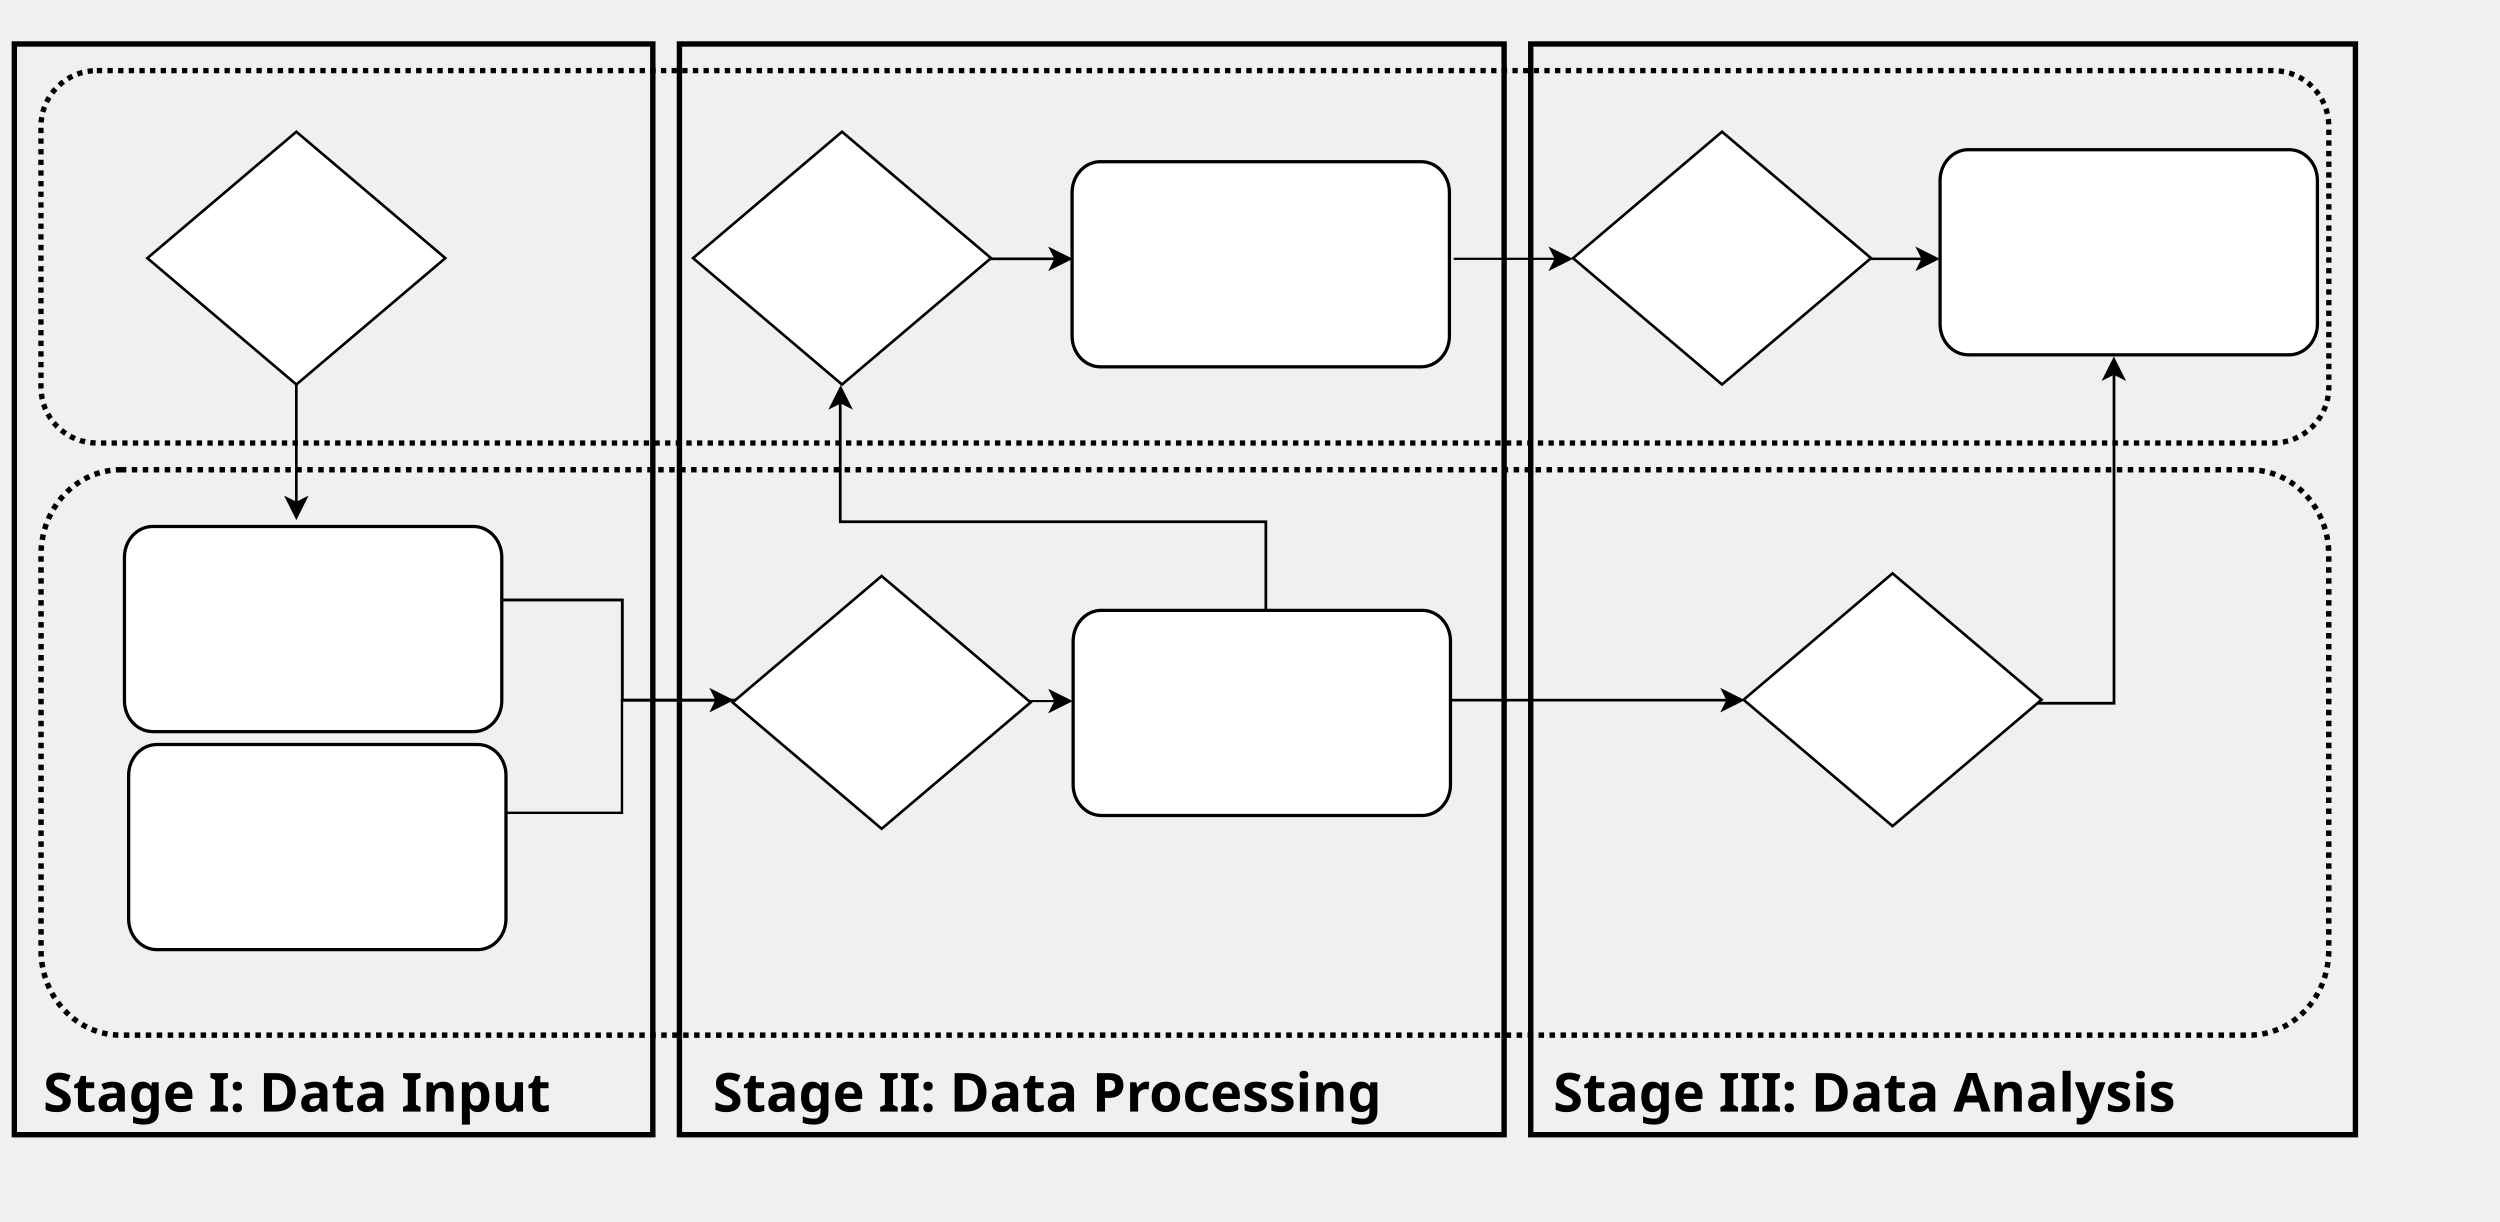
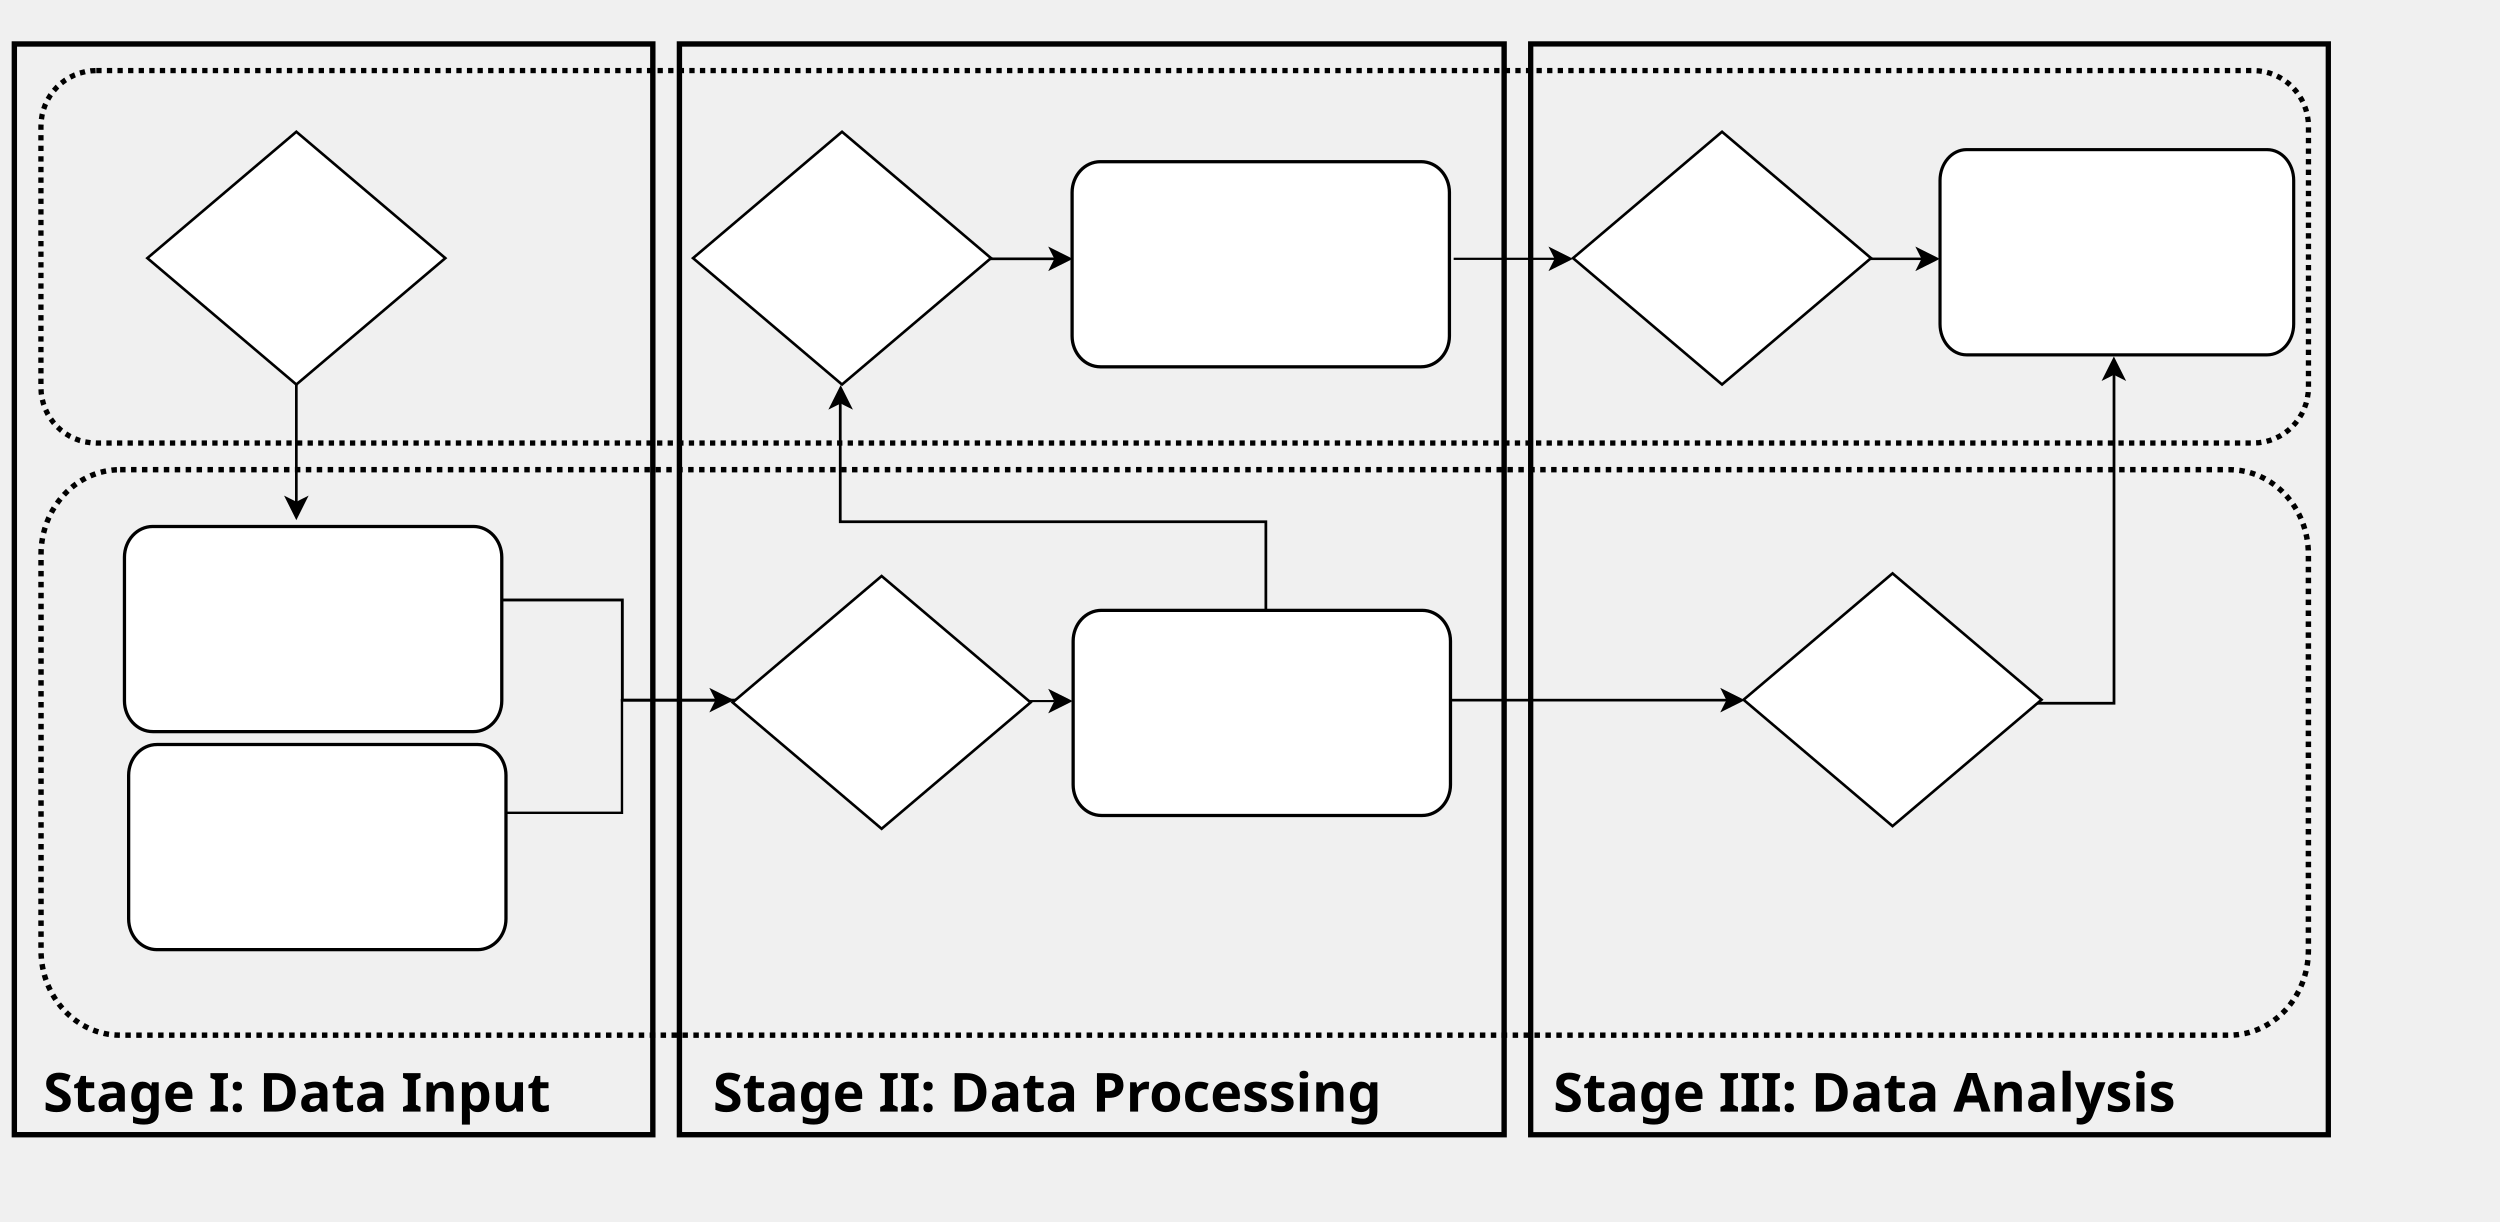
<svg xmlns="http://www.w3.org/2000/svg" width="12.28cm" height="6cm" version="1.1" content="%3CmxGraphModel%20dx%3D%221136%22%20dy%3D%22921%22%20grid%3D%221%22%20gridSize%3D%2210%22%20guides%3D%221%22%20tooltips%3D%221%22%20connect%3D%221%22%20arrows%3D%221%22%20fold%3D%221%22%20page%3D%221%22%20pageScale%3D%221%22%20pageWidth%3D%22900%22%20pageHeight%3D%22431%22%20background%3D%22%23ffffff%22%20math%3D%220%22%20shadow%3D%220%22%3E%3Croot%3E%3CmxCell%20id%3D%220%22%2F%3E%3CmxCell%20id%3D%221%22%20parent%3D%220%22%2F%3E%3CmxCell%20id%3D%2247%22%20value%3D%22%26lt%3Bfont%20style%3D%26quot%3Bfont-size%3A%2022px%26quot%3B%26gt%3B%26lt%3Bb%26gt%3BStage%20III%3A%20Data%20Analysis%26lt%3B%2Fb%26gt%3B%26lt%3B%2Ffont%26gt%3B%22%20style%3D%22whiteSpace%3Dwrap%3Bhtml%3D1%3Brounded%3D0%3Bglass%3D0%3BstrokeColor%3D%23000000%3BstrokeWidth%3D1%3BfillColor%3Dnone%3BfontSize%3D13%3BverticalAlign%3Dbottom%3B%22%20vertex%3D%221%22%20parent%3D%221%22%3E%3CmxGeometry%20x%3D%22580%22%20y%3D%2210%22%20width%3D%22310%22%20height%3D%22410%22%20as%3D%22geometry%22%2F%3E%3C%2FmxCell%3E%3CmxCell%20id%3D%2246%22%20value%3D%22%26lt%3Bfont%20style%3D%26quot%3Bfont-size%3A%2022px%26quot%3B%26gt%3B%26lt%3Bb%26gt%3BStage%20II%3A%20Data%20Processing%26lt%3B%2Fb%26gt%3B%26lt%3B%2Ffont%26gt%3B%22%20style%3D%22whiteSpace%3Dwrap%3Bhtml%3D1%3Brounded%3D0%3Bglass%3D0%3BstrokeColor%3D%23000000%3BstrokeWidth%3D1%3BfillColor%3Dnone%3BfontSize%3D13%3BverticalAlign%3Dbottom%3B%22%20vertex%3D%221%22%20parent%3D%221%22%3E%3CmxGeometry%20x%3D%22260%22%20y%3D%2210%22%20width%3D%22310%22%20height%3D%22410%22%20as%3D%22geometry%22%2F%3E%3C%2FmxCell%3E%3CmxCell%20id%3D%228%22%20value%3D%22%26lt%3Bfont%20style%3D%26quot%3Bfont-size%3A%2022px%26quot%3B%26gt%3B%26lt%3Bb%26gt%3BStage%20I%3A%20Data%20Input%26lt%3B%2Fb%26gt%3B%26lt%3B%2Ffont%26gt%3B%22%20style%3D%22whiteSpace%3Dwrap%3Bhtml%3D1%3Brounded%3D0%3Bglass%3D0%3BstrokeColor%3D%23000000%3BstrokeWidth%3D1%3BfillColor%3Dnone%3BfontSize%3D13%3BverticalAlign%3Dbottom%3B%22%20vertex%3D%221%22%20parent%3D%221%22%3E%3CmxGeometry%20x%3D%2210%22%20y%3D%2210%22%20width%3D%22240%22%20height%3D%22410%22%20as%3D%22geometry%22%2F%3E%3C%2FmxCell%3E%3CmxCell%20id%3D%2256%22%20value%3D%22%26lt%3Bfont%20style%3D%26quot%3Bfont-size%3A%2018px%26quot%3B%26gt%3BPrivate%26lt%3B%2Ffont%26gt%3B%22%20style%3D%22rounded%3D1%3BwhiteSpace%3Dwrap%3Bhtml%3D1%3Bglass%3D0%3BstrokeColor%3D%23000000%3BstrokeWidth%3D2%3BfillColor%3Dnone%3BfontSize%3D15%3BverticalAlign%3Dbottom%3Balign%3Dleft%3BspacingLeft%3D10%3Bdashed%3D1%3BdashPattern%3D1%201%3BspacingBottom%3D3%3B%22%20vertex%3D%221%22%20parent%3D%221%22%3E%3CmxGeometry%20x%3D%2220%22%20y%3D%22170%22%20width%3D%22860%22%20height%3D%22200%22%20as%3D%22geometry%22%2F%3E%3C%2FmxCell%3E%3CmxCell%20id%3D%2255%22%20value%3D%22%26lt%3Bfont%20style%3D%26quot%3Bfont-size%3A%2018px%26quot%3B%26gt%3BPublic%26lt%3B%2Ffont%26gt%3B%22%20style%3D%22rounded%3D1%3BwhiteSpace%3Dwrap%3Bhtml%3D1%3Bglass%3D0%3BstrokeColor%3D%23000000%3BstrokeWidth%3D2%3BfillColor%3Dnone%3BfontSize%3D15%3BverticalAlign%3Dtop%3Balign%3Dleft%3BspacingLeft%3D10%3Bdashed%3D1%3BdashPattern%3D1%201%3B%22%20vertex%3D%221%22%20parent%3D%221%22%3E%3CmxGeometry%20x%3D%2220%22%20y%3D%2220%22%20width%3D%22860%22%20height%3D%22140%22%20as%3D%22geometry%22%2F%3E%3C%2FmxCell%3E%3CmxCell%20id%3D%2217%22%20value%3D%22%22%20style%3D%22edgeStyle%3DorthogonalEdgeStyle%3Brounded%3D0%3Bhtml%3D1%3BendArrow%3Dclassic%3BendFill%3D1%3BjettySize%3Dauto%3BorthogonalLoop%3D1%3BfontSize%3D15%3BstrokeWidth%3D1%3BfillColor%3D%23ffffff%3BstrokeColor%3D%23000000%3Bspacing%3D2%3BspacingTop%3D-1%3B%22%20edge%3D%221%22%20parent%3D%221%22%20source%3D%223%22%20target%3D%225%22%3E%3CmxGeometry%20relative%3D%221%22%20as%3D%22geometry%22%2F%3E%3C%2FmxCell%3E%3CmxCell%20id%3D%223%22%20value%3D%22%26lt%3Bfont%20style%3D%26quot%3Bfont-size%3A%2015px%26quot%3B%26gt%3BData%26amp%3Bnbsp%3B%26lt%3B%2Ffont%26gt%3B%26lt%3Bdiv%26gt%3B%26lt%3Bfont%20style%3D%26quot%3Bfont-size%3A%2015px%26quot%3B%26gt%3Bcollection%26lt%3B%2Ffont%26gt%3B%26lt%3B%2Fdiv%26gt%3B%22%20style%3D%22rhombus%3BwhiteSpace%3Dwrap%3Bhtml%3D1%3Brounded%3D0%3Bglass%3D0%3BstrokeWidth%3D1%3BfontSize%3D15%3BfillColor%3D%23ffffff%3BstrokeColor%3D%23000000%3Bspacing%3D2%3B%22%20vertex%3D%221%22%20parent%3D%221%22%3E%3CmxGeometry%20x%3D%2260%22%20y%3D%2243%22%20width%3D%22112%22%20height%3D%2295%22%20as%3D%22geometry%22%2F%3E%3C%2FmxCell%3E%3CmxCell%20id%3D%2225%22%20value%3D%22%22%20style%3D%22edgeStyle%3DorthogonalEdgeStyle%3Brounded%3D0%3Bhtml%3D1%3BstartArrow%3Dnone%3BstartFill%3D0%3BendArrow%3Dclassic%3BendFill%3D1%3BjettySize%3Dauto%3BorthogonalLoop%3D1%3BstrokeWidth%3D1%3BfontSize%3D15%3BentryX%3D0%3BentryY%3D0.5%3BfillColor%3D%23ffffff%3BstrokeColor%3D%23000000%3Bspacing%3D2%3BspacingTop%3D-1%3B%22%20edge%3D%221%22%20parent%3D%221%22%20source%3D%225%22%3E%3CmxGeometry%20relative%3D%221%22%20as%3D%22geometry%22%3E%3CmxPoint%20x%3D%22280%22%20y%3D%22257%22%20as%3D%22targetPoint%22%2F%3E%3CArray%20as%3D%22points%22%3E%3CmxPoint%20x%3D%22230%22%20y%3D%22219%22%2F%3E%3CmxPoint%20x%3D%22230%22%20y%3D%22257%22%2F%3E%3C%2FArray%3E%3C%2FmxGeometry%3E%3C%2FmxCell%3E%3CmxCell%20id%3D%225%22%20value%3D%22Twitter%20dataset%22%20style%3D%22rounded%3D1%3BwhiteSpace%3Dwrap%3Bhtml%3D1%3Bglass%3D0%3BstrokeWidth%3D1%3BfontSize%3D15%3BfillColor%3D%23ffffff%3BstrokeColor%3D%23000000%3Bspacing%3D2%3B%22%20vertex%3D%221%22%20parent%3D%221%22%3E%3CmxGeometry%20x%3D%2256%22%20y%3D%22189%22%20width%3D%22120%22%20height%3D%2260%22%20as%3D%22geometry%22%2F%3E%3C%2FmxCell%3E%3CmxCell%20id%3D%2227%22%20value%3D%22%22%20style%3D%22edgeStyle%3DorthogonalEdgeStyle%3Brounded%3D0%3Bhtml%3D1%3BstartArrow%3Dnone%3BstartFill%3D0%3BendArrow%3Dclassic%3BendFill%3D1%3BjettySize%3Dauto%3BorthogonalLoop%3D1%3BstrokeWidth%3D1%3BfontSize%3D15%3BentryX%3D0%3BentryY%3D0.5%3BfillColor%3D%23ffffff%3BstrokeColor%3D%23000000%3Bspacing%3D2%3BspacingTop%3D-1%3B%22%20edge%3D%221%22%20parent%3D%221%22%20source%3D%227%22%3E%3CmxGeometry%20relative%3D%221%22%20as%3D%22geometry%22%3E%3CmxPoint%20x%3D%22280%22%20y%3D%22257%22%20as%3D%22targetPoint%22%2F%3E%3CArray%20as%3D%22points%22%3E%3CmxPoint%20x%3D%22230%22%20y%3D%22299%22%2F%3E%3CmxPoint%20x%3D%22230%22%20y%3D%22257%22%2F%3E%3C%2FArray%3E%3C%2FmxGeometry%3E%3C%2FmxCell%3E%3CmxCell%20id%3D%227%22%20value%3D%22Voter%20registration%20records%22%20style%3D%22rounded%3D1%3BwhiteSpace%3Dwrap%3Bhtml%3D1%3Bglass%3D0%3BstrokeWidth%3D1%3BfontSize%3D15%3BfillColor%3D%23ffffff%3BstrokeColor%3D%23000000%3Bspacing%3D2%3B%22%20vertex%3D%221%22%20parent%3D%221%22%3E%3CmxGeometry%20x%3D%2256%22%20y%3D%22269%22%20width%3D%22120%22%20height%3D%2260%22%20as%3D%22geometry%22%2F%3E%3C%2FmxCell%3E%3CmxCell%20id%3D%2231%22%20value%3D%22%22%20style%3D%22edgeStyle%3DorthogonalEdgeStyle%3Brounded%3D0%3Bhtml%3D1%3BstartArrow%3Dnone%3BstartFill%3D0%3BendArrow%3Dclassic%3BendFill%3D1%3BjettySize%3Dauto%3BorthogonalLoop%3D1%3BstrokeWidth%3D1%3BfontSize%3D15%3BfillColor%3D%23ffffff%3BstrokeColor%3D%23000000%3Bspacing%3D2%3BspacingTop%3D-1%3BexitX%3D1%3BexitY%3D0.5%3B%22%20edge%3D%221%22%20parent%3D%221%22%20source%3D%2239%22%20target%3D%2214%22%3E%3CmxGeometry%20relative%3D%221%22%20as%3D%22geometry%22%3E%3CmxPoint%20x%3D%22379.412%22%20y%3D%22103%22%20as%3D%22sourcePoint%22%2F%3E%3CArray%20as%3D%22points%22%2F%3E%3C%2FmxGeometry%3E%3C%2FmxCell%3E%3CmxCell%20id%3D%2236%22%20value%3D%22%22%20style%3D%22edgeStyle%3DorthogonalEdgeStyle%3Brounded%3D0%3Bhtml%3D1%3BstartArrow%3Dnone%3BstartFill%3D0%3BendArrow%3Dclassic%3BendFill%3D1%3BjettySize%3Dauto%3BorthogonalLoop%3D1%3BstrokeWidth%3D1%3BfontSize%3D15%3BfillColor%3D%23ffffff%3BstrokeColor%3D%23000000%3Bspacing%3D2%3BspacingTop%3D-1%3BentryX%3D0%3BentryY%3D0.5%3B%22%20edge%3D%221%22%20parent%3D%221%22%20source%3D%2214%22%20target%3D%2240%22%3E%3CmxGeometry%20relative%3D%221%22%20as%3D%22geometry%22%3E%3CmxPoint%20x%3D%22590.588%22%20y%3D%22103%22%20as%3D%22targetPoint%22%2F%3E%3CArray%20as%3D%22points%22%2F%3E%3C%2FmxGeometry%3E%3C%2FmxCell%3E%3CmxCell%20id%3D%2214%22%20value%3D%22Anonymized%20dataset%20for%20analysis%22%20style%3D%22rounded%3D1%3BwhiteSpace%3Dwrap%3Bhtml%3D1%3Bglass%3D0%3BstrokeWidth%3D1%3BfontSize%3D15%3BfillColor%3D%23ffffff%3BstrokeColor%3D%23000000%3Bspacing%3D2%3BspacingTop%3D-1%3B%22%20vertex%3D%221%22%20parent%3D%221%22%3E%3CmxGeometry%20x%3D%22420%22%20y%3D%2261%22%20width%3D%22120%22%20height%3D%2260%22%20as%3D%22geometry%22%2F%3E%3C%2FmxCell%3E%3CmxCell%20id%3D%2237%22%20value%3D%22%22%20style%3D%22edgeStyle%3DorthogonalEdgeStyle%3Brounded%3D0%3Bhtml%3D1%3BstartArrow%3Dnone%3BstartFill%3D0%3BendArrow%3Dclassic%3BendFill%3D1%3BjettySize%3Dauto%3BorthogonalLoop%3D1%3BstrokeWidth%3D1%3BfontSize%3D15%3BfillColor%3D%23ffffff%3BstrokeColor%3D%23000000%3Bspacing%3D2%3BspacingTop%3D-1%3BexitX%3D1%3BexitY%3D0.5%3B%22%20edge%3D%221%22%20parent%3D%221%22%20source%3D%2240%22%20target%3D%2234%22%3E%3CmxGeometry%20relative%3D%221%22%20as%3D%22geometry%22%3E%3CmxPoint%20x%3D%22699.412%22%20y%3D%22103%22%20as%3D%22sourcePoint%22%2F%3E%3CArray%20as%3D%22points%22%2F%3E%3C%2FmxGeometry%3E%3C%2FmxCell%3E%3CmxCell%20id%3D%2230%22%20value%3D%22%22%20style%3D%22edgeStyle%3DorthogonalEdgeStyle%3Brounded%3D0%3Bhtml%3D1%3BstartArrow%3Dnone%3BstartFill%3D0%3BendArrow%3Dclassic%3BendFill%3D1%3BjettySize%3Dauto%3BorthogonalLoop%3D1%3BstrokeWidth%3D1%3BfontSize%3D15%3BentryX%3D0.5%3BentryY%3D1%3BfillColor%3D%23ffffff%3BstrokeColor%3D%23000000%3Bspacing%3D2%3BspacingTop%3D-1%3B%22%20edge%3D%221%22%20parent%3D%221%22%20source%3D%2216%22%20target%3D%2239%22%3E%3CmxGeometry%20relative%3D%221%22%20as%3D%22geometry%22%3E%3CmxPoint%20x%3D%22330%22%20y%3D%22145%22%20as%3D%22targetPoint%22%2F%3E%3CArray%20as%3D%22points%22%3E%3CmxPoint%20x%3D%22480%22%20y%3D%22190%22%2F%3E%3CmxPoint%20x%3D%22330%22%20y%3D%22190%22%2F%3E%3C%2FArray%3E%3C%2FmxGeometry%3E%3C%2FmxCell%3E%3CmxCell%20id%3D%2254%22%20value%3D%22%22%20style%3D%22edgeStyle%3DorthogonalEdgeStyle%3Brounded%3D0%3Bhtml%3D1%3BstartArrow%3Dnone%3BstartFill%3D0%3BendArrow%3Dclassic%3BendFill%3D1%3BjettySize%3Dauto%3BorthogonalLoop%3D1%3BstrokeWidth%3D1%3BfontSize%3D15%3BentryX%3D0%3BentryY%3D0.5%3B%22%20edge%3D%221%22%20parent%3D%221%22%20source%3D%2216%22%20target%3D%2241%22%3E%3CmxGeometry%20relative%3D%221%22%20as%3D%22geometry%22%3E%3CmxPoint%20x%3D%22620%22%20y%3D%22257%22%20as%3D%22targetPoint%22%2F%3E%3CArray%20as%3D%22points%22%2F%3E%3C%2FmxGeometry%3E%3C%2FmxCell%3E%3CmxCell%20id%3D%2216%22%20value%3D%22Merged%20individual-level%20dataset%22%20style%3D%22rounded%3D1%3BwhiteSpace%3Dwrap%3Bhtml%3D1%3Bglass%3D0%3BstrokeWidth%3D1%3BfontSize%3D15%3BfillColor%3D%23ffffff%3BstrokeColor%3D%23000000%3Bspacing%3D2%3BspacingTop%3D-1%3B%22%20vertex%3D%221%22%20parent%3D%221%22%3E%3CmxGeometry%20x%3D%22420%22%20y%3D%22227%22%20width%3D%22120%22%20height%3D%2260%22%20as%3D%22geometry%22%2F%3E%3C%2FmxCell%3E%3CmxCell%20id%3D%2228%22%20value%3D%22%22%20style%3D%22edgeStyle%3DorthogonalEdgeStyle%3Brounded%3D0%3Bhtml%3D1%3BstartArrow%3Dnone%3BstartFill%3D0%3BendArrow%3Dclassic%3BendFill%3D1%3BjettySize%3Dauto%3BorthogonalLoop%3D1%3BstrokeWidth%3D1%3BfontSize%3D15%3BfillColor%3D%23ffffff%3BstrokeColor%3D%23000000%3Bspacing%3D2%3BspacingTop%3D-1%3B%22%20edge%3D%221%22%20parent%3D%221%22%20target%3D%2216%22%3E%3CmxGeometry%20relative%3D%221%22%20as%3D%22geometry%22%3E%3CmxPoint%20x%3D%22379.412%22%20y%3D%22257%22%20as%3D%22sourcePoint%22%2F%3E%3C%2FmxGeometry%3E%3C%2FmxCell%3E%3CmxCell%20id%3D%2234%22%20value%3D%22Tables%20and%20Figures%22%20style%3D%22rounded%3D1%3BwhiteSpace%3Dwrap%3Bhtml%3D1%3Bglass%3D0%3BstrokeWidth%3D1%3BfontSize%3D15%3BfillColor%3D%23ffffff%3BstrokeColor%3D%23000000%3Bspacing%3D2%3BspacingTop%3D-1%3B%22%20vertex%3D%221%22%20parent%3D%221%22%3E%3CmxGeometry%20x%3D%22750%22%20y%3D%2261%22%20width%3D%22120%22%20height%3D%2260%22%20as%3D%22geometry%22%2F%3E%3C%2FmxCell%3E%3CmxCell%20id%3D%2238%22%20value%3D%22%26lt%3Bfont%20style%3D%26quot%3Bfont-size%3A%2015px%26quot%3B%26gt%3BData%26amp%3Bnbsp%3B%26lt%3B%2Ffont%26gt%3B%26lt%3Bdiv%26gt%3B%26lt%3Bfont%20style%3D%26quot%3Bfont-size%3A%2015px%26quot%3B%26gt%3Bmatching%26lt%3B%2Ffont%26gt%3B%26lt%3B%2Fdiv%26gt%3B%22%20style%3D%22rhombus%3BwhiteSpace%3Dwrap%3Bhtml%3D1%3Brounded%3D0%3Bglass%3D0%3BstrokeWidth%3D1%3BfontSize%3D15%3BfillColor%3D%23ffffff%3BstrokeColor%3D%23000000%3Bspacing%3D2%3B%22%20vertex%3D%221%22%20parent%3D%221%22%3E%3CmxGeometry%20x%3D%22280%22%20y%3D%22210%22%20width%3D%22112%22%20height%3D%2295%22%20as%3D%22geometry%22%2F%3E%3C%2FmxCell%3E%3CmxCell%20id%3D%2239%22%20value%3D%22%26lt%3Bfont%20style%3D%26quot%3Bfont-size%3A%2015px%26quot%3B%26gt%3BData%26amp%3Bnbsp%3B%26lt%3B%2Ffont%26gt%3B%26lt%3Bdiv%26gt%3B%26lt%3Bfont%20style%3D%26quot%3Bfont-size%3A%2015px%26quot%3B%26gt%3Bcleaning%26lt%3B%2Ffont%26gt%3B%26lt%3B%2Fdiv%26gt%3B%22%20style%3D%22rhombus%3BwhiteSpace%3Dwrap%3Bhtml%3D1%3Brounded%3D0%3Bglass%3D0%3BstrokeWidth%3D1%3BfontSize%3D15%3BfillColor%3D%23ffffff%3BstrokeColor%3D%23000000%3Bspacing%3D2%3B%22%20vertex%3D%221%22%20parent%3D%221%22%3E%3CmxGeometry%20x%3D%22274%22%20y%3D%2243%22%20width%3D%22112%22%20height%3D%2295%22%20as%3D%22geometry%22%2F%3E%3C%2FmxCell%3E%3CmxCell%20id%3D%2240%22%20value%3D%22%26lt%3Bfont%20style%3D%26quot%3Bfont-size%3A%2015px%26quot%3B%26gt%3BData%26amp%3Bnbsp%3B%26lt%3B%2Ffont%26gt%3B%26lt%3Bdiv%26gt%3B%26lt%3Bfont%20style%3D%26quot%3Bfont-size%3A%2015px%26quot%3B%26gt%3Bmodeling%26lt%3B%2Ffont%26gt%3B%26lt%3B%2Fdiv%26gt%3B%22%20style%3D%22rhombus%3BwhiteSpace%3Dwrap%3Bhtml%3D1%3Brounded%3D0%3Bglass%3D0%3BstrokeWidth%3D1%3BfontSize%3D15%3BfillColor%3D%23ffffff%3BstrokeColor%3D%23000000%3Bspacing%3D2%3B%22%20vertex%3D%221%22%20parent%3D%221%22%3E%3CmxGeometry%20x%3D%22604%22%20y%3D%2243%22%20width%3D%22112%22%20height%3D%2295%22%20as%3D%22geometry%22%2F%3E%3C%2FmxCell%3E%3CmxCell%20id%3D%2250%22%20value%3D%22%22%20style%3D%22edgeStyle%3DorthogonalEdgeStyle%3Brounded%3D0%3Bhtml%3D1%3BstartArrow%3Dnone%3BstartFill%3D0%3BendArrow%3Dclassic%3BendFill%3D1%3BjettySize%3Dauto%3BorthogonalLoop%3D1%3BstrokeWidth%3D1%3BfontSize%3D15%3BentryX%3D0.5%3BentryY%3D1%3BexitX%3D1%3BexitY%3D0.5%3B%22%20edge%3D%221%22%20parent%3D%221%22%20source%3D%2241%22%20target%3D%2234%22%3E%3CmxGeometry%20relative%3D%221%22%20as%3D%22geometry%22%3E%3CmxPoint%20x%3D%22852%22%20y%3D%22257.5%22%20as%3D%22targetPoint%22%2F%3E%3CArray%20as%3D%22points%22%3E%3CmxPoint%20x%3D%22810%22%20y%3D%22258%22%2F%3E%3C%2FArray%3E%3C%2FmxGeometry%3E%3C%2FmxCell%3E%3CmxCell%20id%3D%2241%22%20value%3D%22Validation%22%20style%3D%22rhombus%3BwhiteSpace%3Dwrap%3Bhtml%3D1%3Brounded%3D0%3Bglass%3D0%3BstrokeWidth%3D1%3BfontSize%3D15%3BfillColor%3D%23ffffff%3BstrokeColor%3D%23000000%3Bspacing%3D2%3B%22%20vertex%3D%221%22%20parent%3D%221%22%3E%3CmxGeometry%20x%3D%22660%22%20y%3D%22209%22%20width%3D%22112%22%20height%3D%2295%22%20as%3D%22geometry%22%2F%3E%3C%2FmxCell%3E%3C%2Froot%3E%3C%2FmxGraphModel%3E" id="svg2">
  <defs id="defs4" />
  <g transform="translate(0.5,-200.9016)" id="g6">
    <rect style="fill:#ffffff;stroke:#000000;stroke-width:0.609" id="rect3642" pointer-events="none" ry="5.712" rx="5.254" height="38.082" width="70.051" y="339.123" x="23.382" />
    <rect style="fill:#ffffff;stroke:#000000;stroke-width:0.609" id="rect3578" pointer-events="none" ry="5.712" rx="5.254" height="38.082" width="70.051" y="230.918" x="198.535" />
-     <rect x="283.681" y="209.066" width="153.106" height="202.495" pointer-events="none" id="rect8" style="fill:none;stroke:#000000;stroke-width:1;stroke-miterlimit:4;stroke-dasharray:none" />
+     <rect x="283.672" y="209.057" width="148.08" height="202.512" pointer-events="none" id="rect8" style="fill:none;stroke:#000000;stroke-width:0.983;stroke-miterlimit:4;stroke-dasharray:none" />
    <rect x="125.635" y="209.066" width="153.106" height="202.495" pointer-events="none" id="rect16" style="fill:none;stroke:#000000;stroke-width:1;stroke-miterlimit:4;stroke-dasharray:none" />
    <rect x="2.163" y="209.066" width="118.534" height="202.495" pointer-events="none" id="rect24" style="fill:none;stroke:#000000;stroke-width:1;stroke-miterlimit:4;stroke-dasharray:none" />
-     <rect x="7.117" y="288.104" width="424.716" height="104.975" rx="14.816" ry="15.746" pointer-events="none" id="rect32" style="fill:none;stroke:#000000;stroke-width:1.018;stroke-dasharray:1.018, 1.018" />
-     <rect x="7.102" y="214.005" width="424.746" height="69.145" rx="10.372" ry="10.372" pointer-events="none" id="rect40" style="fill:none;stroke:#000000;stroke-width:0.988;stroke-dasharray:0.988, 0.988" />
+     <rect x="7.115" y="288.101" width="420.939" height="104.98" rx="14.684" ry="15.747" pointer-events="none" id="rect32" style="fill:none;stroke:#000000;stroke-width:1.014;stroke-dasharray:1.014, 1.014" />
+     <rect x="7.099" y="214.002" width="420.969" height="69.149" rx="10.279" ry="10.372" pointer-events="none" id="rect40" style="fill:none;stroke:#000000;stroke-width:0.983;stroke-dasharray:0.983, 0.983" />
    <path d="m 54.515,272.284 0,22.042" stroke-miterlimit="10" pointer-events="none" id="path48" style="fill:none;stroke:#000000;stroke-width:0.494;stroke-miterlimit:10" />
    <path d="m 54.515,296.919 -1.729,-3.457 1.729,0.864 1.729,-0.864 z" stroke-miterlimit="10" pointer-events="none" id="path50" style="fill:#000000;stroke:#000000;stroke-width:0.494;stroke-miterlimit:10" />
    <path d="m 54.515,225.364 27.658,23.46 -27.658,23.46 -27.658,-23.46 z" stroke-miterlimit="10" pointer-events="none" id="path52" style="fill:#ffffff;stroke:#000000;stroke-width:0.494;stroke-miterlimit:10" />
    <path d="m 84.149,312.289 30.886,0 0,18.595 25.349,0" stroke-miterlimit="10" pointer-events="none" id="path60" style="fill:none;stroke:#000000;stroke-width:0.532;stroke-miterlimit:10" />
    <path d="m 135.192,330.884 -3.457,1.729 0.864,-1.729 -0.864,-1.729 z" stroke-miterlimit="10" pointer-events="none" id="path62" style="fill:#000000;stroke:#000000;stroke-width:0.494;stroke-miterlimit:10" />
    <path d="m 93.49,351.8 21.48,0 0,-20.916 17.629,0" stroke-miterlimit="10" pointer-events="none" id="path72" style="fill:none;stroke:#000000;stroke-width:0.444;stroke-miterlimit:10" />
    <path d="m 182.039,248.952 9.878,0 3.596,0" stroke-miterlimit="10" pointer-events="none" id="path84" style="fill:none;stroke:#000000;stroke-width:0.494;stroke-miterlimit:10" />
    <path d="m 198.105,248.952 -3.457,1.729 0.864,-1.729 -0.864,-1.729 z" stroke-miterlimit="10" pointer-events="none" id="path86" style="fill:#000000;stroke:#000000;stroke-width:0.494;stroke-miterlimit:10" />
    <path d="m 269.374,248.952 11.133,0 8.767,0" stroke-miterlimit="10" pointer-events="none" id="path88" style="fill:none;stroke:#000000;stroke-width:0.413;stroke-miterlimit:10" />
    <path d="m 290.981,248.952 -3.457,1.729 0.864,-1.729 -0.864,-1.729 z" stroke-miterlimit="10" pointer-events="none" id="path90" style="fill:#000000;stroke:#000000;stroke-width:0.494;stroke-miterlimit:10" />
    <path d="m 344.731,248.952 8.735,0 3.437,0" stroke-miterlimit="10" pointer-events="none" id="path100" style="fill:none;stroke:#000000;stroke-width:0.464;stroke-miterlimit:10" />
    <path d="m 359.089,248.952 -3.457,1.729 0.864,-1.729 -0.864,-1.729 z" stroke-miterlimit="10" pointer-events="none" id="path102" style="fill:#000000;stroke:#000000;stroke-width:0.494;stroke-miterlimit:10" />
    <path d="m 234.508,316.24 0,-18.476 -79.015,0 0,-22.423" stroke-miterlimit="10" pointer-events="none" id="path104" style="fill:none;stroke:#000000;stroke-width:0.509;stroke-miterlimit:10" />
    <path d="m 155.565,272.943 1.729,3.457 -1.729,-0.864 -1.729,0.864 z" stroke-miterlimit="10" pointer-events="none" id="path106" style="fill:#000000;stroke:#000000;stroke-width:0.494;stroke-miterlimit:10" />
    <path d="m 263.925,330.884 29.866,0 26.487,0" stroke-miterlimit="10" pointer-events="none" id="path108" style="fill:none;stroke:#000000;stroke-width:0.494;stroke-miterlimit:10" />
    <path d="m 322.871,330.884 -3.457,1.729 0.864,-1.729 -0.864,-1.729 z" stroke-miterlimit="10" pointer-events="none" id="path110" style="fill:#000000;stroke:#000000;stroke-width:0.494;stroke-miterlimit:10" />
    <path d="m 184.611,331.057 10.673,0" stroke-miterlimit="10" pointer-events="none" id="path120" style="fill:none;stroke:#000000;stroke-width:0.392;stroke-miterlimit:10" />
    <path d="m 198.105,331.057 -3.457,1.729 0.864,-1.729 -0.864,-1.729 z" stroke-miterlimit="10" pointer-events="none" id="path122" style="fill:#000000;stroke:#000000;stroke-width:0.494;stroke-miterlimit:10" />
    <path d="m 163.171,307.844 27.658,23.46 -27.658,23.46 -27.658,-23.46 z" stroke-miterlimit="10" pointer-events="none" id="path132" style="fill:#ffffff;stroke:#000000;stroke-width:0.494;stroke-miterlimit:10" />
    <path style="fill:#ffffff;stroke:#000000;stroke-width:0.494;stroke-miterlimit:10" d="M 156.318 24.463 L 128.662 47.922 L 156.318 71.383 L 183.977 47.922 L 156.318 24.463 z " transform="translate(-0.5,200.9016)" id="path140" />
    <path d="m 319.192,225.364 27.658,23.46 -27.658,23.46 -27.658,-23.46 z" stroke-miterlimit="10" pointer-events="none" id="path148" style="fill:#ffffff;stroke:#000000;stroke-width:0.494;stroke-miterlimit:10" />
    <path d="m 370.94,330.908 0,0.55 21.026,0 0,-61.21" stroke-miterlimit="10" pointer-events="none" id="path156" style="fill:none;stroke:#000000;stroke-width:0.513;stroke-miterlimit:10" />
    <path d="m 391.94,267.623 1.729,3.457 -1.729,-0.864 -1.729,0.864 z" stroke-miterlimit="10" pointer-events="none" id="path158" style="fill:#000000;stroke:#000000;stroke-width:0.494;stroke-miterlimit:10" />
    <path d="m 350.85,307.35 27.658,23.46 -27.658,23.46 -27.658,-23.46 z" stroke-miterlimit="10" pointer-events="none" id="path160" style="fill:#ffffff;stroke:#000000;stroke-width:0.494;stroke-miterlimit:10" />
    <flowRoot xml:space="preserve" id="flowRoot3498" style="font-style:normal;font-variant:normal;font-weight:normal;font-stretch:normal;font-size:11.25px;line-height:125%;font-family:Helvetica;-inkscape-font-specification:Helvetica;letter-spacing:0px;word-spacing:0px;fill:#000000;fill-opacity:1;stroke:none;stroke-width:1px;stroke-linecap:butt;stroke-linejoin:miter;stroke-opacity:1" transform="translate(-2.056917,289.6458)">
      <flowRegion id="flowRegion3500">
        <rect id="rect3502" width="60.72" height="13.234" x="12.455" y="-73.096" style="font-style:normal;font-variant:normal;font-weight:normal;font-stretch:normal;font-size:11.25px;font-family:Helvetica;-inkscape-font-specification:Helvetica" />
      </flowRegion>
      <flowPara id="flowPara3504">Public</flowPara>
    </flowRoot>
    <flowRoot xml:space="preserve" id="flowRoot3506" style="font-style:normal;font-weight:normal;font-size:8.75px;line-height:125%;font-family:Sans;letter-spacing:0px;word-spacing:0px;fill:#000000;fill-opacity:1;stroke:none;stroke-width:1px;stroke-linecap:butt;stroke-linejoin:miter;stroke-opacity:1" transform="translate(-0.5,200.9016)">
      <flowRegion id="flowRegion3508">
        <rect id="rect3510" width="45.929" height="30.36" x="31.917" y="33.553" style="font-size:8.75px" />
      </flowRegion>
      <flowPara id="flowPara3512" style="text-align:center;text-anchor:middle;-inkscape-font-specification:Helvetica;font-family:Helvetica;font-weight:normal;font-style:normal;font-stretch:normal;font-variant:normal">Data</flowPara>
      <flowPara id="flowPara3514" style="text-align:center;text-anchor:middle;-inkscape-font-specification:Helvetica;font-family:Helvetica;font-weight:normal;font-style:normal;font-stretch:normal;font-variant:normal">collection</flowPara>
    </flowRoot>
    <rect x="22.604" y="298.643" width="70.051" height="38.082" rx="5.254" ry="5.712" pointer-events="none" id="rect3640" style="fill:#ffffff;stroke:#000000;stroke-width:0.609" />
    <flowRoot xml:space="preserve" id="flowRoot3516" style="font-style:normal;font-variant:normal;font-weight:normal;font-stretch:normal;font-size:8.75px;line-height:125%;font-family:Helvetica;-inkscape-font-specification:Helvetica;letter-spacing:0px;word-spacing:0px;fill:#000000;fill-opacity:1;stroke:none;stroke-width:1px;stroke-linecap:butt;stroke-linejoin:miter;stroke-opacity:1" transform="translate(1.5,206.9016)">
      <flowRegion id="flowRegion3518">
        <rect id="rect3520" width="61.498" height="21.797" x="27.246" y="104.393" style="font-style:normal;font-variant:normal;font-weight:normal;font-stretch:normal;font-size:8.75px;font-family:Helvetica;-inkscape-font-specification:Helvetica" />
      </flowRegion>
      <flowPara id="flowPara3522">Twitter dataset</flowPara>
    </flowRoot>
    <flowRoot xml:space="preserve" id="flowRoot3524" style="font-style:normal;font-variant:normal;font-weight:normal;font-stretch:normal;font-size:8.75px;line-height:125%;font-family:Helvetica;-inkscape-font-specification:Helvetica;text-align:center;letter-spacing:0px;word-spacing:0px;text-anchor:middle;fill:#000000;fill-opacity:1;stroke:none;stroke-width:1px;stroke-linecap:butt;stroke-linejoin:miter;stroke-opacity:1" transform="translate(-5.278458,210.6862)">
      <flowRegion id="flowRegion3526">
        <rect id="rect3528" width="71.618" height="36.588" x="26.468" y="137.866" style="font-style:normal;font-variant:normal;font-weight:normal;font-stretch:normal;font-size:8.75px;font-family:Helvetica;-inkscape-font-specification:Helvetica;text-align:center;text-anchor:middle" />
      </flowRegion>
      <flowPara id="flowPara3532">Voter registration</flowPara>
      <flowPara id="flowPara3534">records</flowPara>
    </flowRoot>
    <flowRoot transform="translate(2.613834,451.0021)" style="font-style:normal;font-variant:normal;font-weight:normal;font-stretch:normal;font-size:11.25px;line-height:125%;font-family:Helvetica;-inkscape-font-specification:Helvetica;letter-spacing:0px;word-spacing:0px;fill:#000000;fill-opacity:1;stroke:none;stroke-width:1px;stroke-linecap:butt;stroke-linejoin:miter;stroke-opacity:1" id="flowRoot3538" xml:space="preserve">
      <flowRegion id="flowRegion3540">
        <rect style="font-style:normal;font-variant:normal;font-weight:normal;font-stretch:normal;font-size:11.25px;font-family:Helvetica;-inkscape-font-specification:Helvetica" y="-73.096" x="12.455" height="13.234" width="60.72" id="rect3542" />
      </flowRegion>
      <flowPara id="flowPara3544">Private</flowPara>
    </flowRoot>
    <flowRoot transform="translate(100.5919,203.237)" style="font-style:normal;font-weight:normal;font-size:8.75px;line-height:125%;font-family:Sans;letter-spacing:0px;word-spacing:0px;fill:#000000;fill-opacity:1;stroke:none;stroke-width:1px;stroke-linecap:butt;stroke-linejoin:miter;stroke-opacity:1" id="flowRoot3546" xml:space="preserve">
      <flowRegion id="flowRegion3548">
        <rect style="font-size:8.75px" y="33.553" x="31.917" height="30.36" width="45.929" id="rect3550" />
      </flowRegion>
      <flowPara style="font-style:normal;font-variant:normal;font-weight:normal;font-stretch:normal;font-family:Helvetica;-inkscape-font-specification:Helvetica;text-align:center;text-anchor:middle" id="flowPara3552">Data</flowPara>
      <flowPara style="font-style:normal;font-variant:normal;font-weight:normal;font-stretch:normal;font-family:Helvetica;-inkscape-font-specification:Helvetica;text-align:center;text-anchor:middle" id="flowPara3554">cleaning</flowPara>
    </flowRoot>
    <flowRoot xml:space="preserve" id="flowRoot3556" style="font-style:normal;font-weight:normal;font-size:8.75px;line-height:125%;font-family:Sans;letter-spacing:0px;word-spacing:0px;fill:#000000;fill-opacity:1;stroke:none;stroke-width:1px;stroke-linecap:butt;stroke-linejoin:miter;stroke-opacity:1" transform="translate(108.5919,285.237)">
      <flowRegion id="flowRegion3558">
        <rect id="rect3560" width="45.929" height="30.36" x="31.917" y="33.553" style="font-size:8.75px" />
      </flowRegion>
      <flowPara id="flowPara3562" style="font-style:normal;font-variant:normal;font-weight:normal;font-stretch:normal;font-family:Helvetica;-inkscape-font-specification:Helvetica;text-align:center;text-anchor:middle">Data</flowPara>
      <flowPara id="flowPara3564" style="font-style:normal;font-variant:normal;font-weight:normal;font-stretch:normal;font-family:Helvetica;-inkscape-font-specification:Helvetica;text-align:center;text-anchor:middle">matching</flowPara>
    </flowRoot>
    <flowRoot transform="translate(178.0411,129.068)" style="font-style:normal;font-variant:normal;font-weight:normal;font-stretch:normal;font-size:8.75px;line-height:125%;font-family:Helvetica;-inkscape-font-specification:Helvetica;letter-spacing:0px;word-spacing:0px;fill:#000000;fill-opacity:1;stroke:none;stroke-width:1px;stroke-linecap:butt;stroke-linejoin:miter;stroke-opacity:1" id="flowRoot3566" xml:space="preserve">
      <flowRegion id="flowRegion3568">
        <rect style="font-style:normal;font-variant:normal;font-weight:normal;font-stretch:normal;font-size:8.75px;font-family:Helvetica;-inkscape-font-specification:Helvetica" y="104.393" x="27.246" height="33.474" width="60.72" id="rect3570" />
      </flowRegion>
      <flowPara id="flowPara3574">Anonymized dataset for analysis</flowPara>
    </flowRoot>
    <rect x="198.73" y="314.213" width="70.051" height="38.082" rx="5.254" ry="5.712" pointer-events="none" id="rect3582" style="fill:#ffffff;stroke:#000000;stroke-width:0.609" />
    <flowRoot xml:space="preserve" id="flowRoot3584" style="font-style:normal;font-variant:normal;font-weight:normal;font-stretch:normal;font-size:8.75px;line-height:125%;font-family:Helvetica;-inkscape-font-specification:Helvetica;letter-spacing:0px;word-spacing:0px;fill:#000000;fill-opacity:1;stroke:none;stroke-width:1px;stroke-linecap:butt;stroke-linejoin:miter;stroke-opacity:1" transform="translate(178.0411,211.068)">
      <flowRegion id="flowRegion3586">
        <rect id="rect3588" width="60.72" height="33.474" x="27.246" y="104.393" style="font-style:normal;font-variant:normal;font-weight:normal;font-stretch:normal;font-size:8.75px;font-family:Helvetica;-inkscape-font-specification:Helvetica" />
      </flowRegion>
      <flowPara id="flowPara3590">Merged</flowPara>
      <flowPara id="flowPara3592">individual-level</flowPara>
      <flowPara id="flowPara3594">dataset</flowPara>
    </flowRoot>
    <flowRoot xml:space="preserve" id="flowRoot3596" style="font-style:normal;font-weight:normal;font-size:8.75px;line-height:125%;font-family:Sans;letter-spacing:0px;word-spacing:0px;fill:#000000;fill-opacity:1;stroke:none;stroke-width:1px;stroke-linecap:butt;stroke-linejoin:miter;stroke-opacity:1" transform="translate(262.5919,201.237)">
      <flowRegion id="flowRegion3598">
        <rect id="rect3600" width="45.929" height="30.36" x="31.917" y="33.553" style="font-size:8.75px" />
      </flowRegion>
      <flowPara id="flowPara3602" style="font-style:normal;font-variant:normal;font-weight:normal;font-stretch:normal;font-family:Helvetica;-inkscape-font-specification:Helvetica;text-align:center;text-anchor:middle">Data</flowPara>
      <flowPara id="flowPara3604" style="font-style:normal;font-variant:normal;font-weight:normal;font-stretch:normal;font-family:Helvetica;-inkscape-font-specification:Helvetica;text-align:center;text-anchor:middle">modeling</flowPara>
    </flowRoot>
    <flowRoot transform="translate(294.5919,291.237)" style="font-style:normal;font-weight:normal;font-size:8.75px;line-height:125%;font-family:Sans;letter-spacing:0px;word-spacing:0px;fill:#000000;fill-opacity:1;stroke:none;stroke-width:1px;stroke-linecap:butt;stroke-linejoin:miter;stroke-opacity:1" id="flowRoot3606" xml:space="preserve">
      <flowRegion id="flowRegion3608">
        <rect style="font-size:8.75px" y="33.553" x="31.917" height="30.36" width="45.929" id="rect3610" />
      </flowRegion>
      <flowPara style="font-style:normal;font-variant:normal;font-weight:normal;font-stretch:normal;font-family:Helvetica;-inkscape-font-specification:Helvetica;text-align:center;text-anchor:middle" id="flowPara3614">Validation</flowPara>
    </flowRoot>
    <flowRoot transform="translate(337.794,135.9542)" style="font-style:normal;font-variant:normal;font-weight:normal;font-stretch:normal;font-size:8.75px;line-height:125%;font-family:Helvetica;-inkscape-font-specification:Helvetica;letter-spacing:0px;word-spacing:0px;fill:#000000;fill-opacity:1;stroke:none;stroke-width:1px;stroke-linecap:butt;stroke-linejoin:miter;stroke-opacity:1" id="flowRoot3620" xml:space="preserve">
      <flowRegion id="flowRegion3622">
        <rect style="font-style:normal;font-variant:normal;font-weight:normal;font-stretch:normal;font-size:8.75px;font-family:Helvetica;-inkscape-font-specification:Helvetica" y="104.393" x="27.246" height="21.797" width="61.498" id="rect3624" />
      </flowRegion>
      <flowPara id="flowPara3626">Twitter dataset</flowPara>
    </flowRoot>
-     <rect style="fill:#ffffff;stroke:#000000;stroke-width:0.609" id="rect3628" pointer-events="none" ry="5.712" rx="5.254" height="38.082" width="70.051" y="228.69" x="359.676" />
-     <flowRoot xml:space="preserve" id="flowRoot3630" style="font-style:normal;font-weight:normal;font-size:8.75px;line-height:125%;font-family:Sans;letter-spacing:0px;word-spacing:0px;fill:#000000;fill-opacity:1;stroke:none;stroke-width:1px;stroke-linecap:butt;stroke-linejoin:miter;stroke-opacity:1" transform="translate(5.5,200.9016)">
+     <rect style="fill:#ffffff;stroke:#000000;stroke-width:0.589" id="rect3628" pointer-events="none" ry="5.715" rx="4.924" height="38.101" width="65.658" y="228.68" x="359.666" />
+     <flowRoot xml:space="preserve" id="flowRoot3630" style="font-style:normal;font-weight:normal;font-size:8.75px;line-height:125%;font-family:Sans;letter-spacing:0px;word-spacing:0px;fill:#000000;fill-opacity:1;stroke:none;stroke-width:1px;stroke-linecap:butt;stroke-linejoin:miter;stroke-opacity:1" transform="translate(1.5,200.9016)">
      <flowRegion id="flowRegion3632">
        <rect id="rect3634" width="56.049" height="23.354" x="368.211" y="34.331" style="font-size:8.75px" />
      </flowRegion>
      <flowPara id="flowPara3636" style="font-style:normal;font-variant:normal;font-weight:normal;font-stretch:normal;font-family:Helvetica;-inkscape-font-specification:Helvetica">Tables and</flowPara>
      <flowPara id="flowPara3638" style="font-style:normal;font-variant:normal;font-weight:normal;font-stretch:normal;font-family:Helvetica;-inkscape-font-specification:Helvetica">Figures</flowPara>
    </flowRoot>
    <flowRoot xml:space="preserve" id="flowRoot3644" style="font-style:normal;font-variant:normal;font-weight:normal;font-stretch:normal;font-size:12.5px;line-height:125%;font-family:'Helvetica Bold';-inkscape-font-specification:'Helvetica Bold, ';letter-spacing:0px;word-spacing:0px;fill:#000000;fill-opacity:1;stroke:none;stroke-width:1px;stroke-linecap:butt;stroke-linejoin:miter;stroke-opacity:1" transform="translate(-0.5,200.9016)">
      <flowRegion id="flowRegion3646">
        <rect id="rect3648" width="112.098" height="13.234" x="7.006" y="195.472" style="font-style:normal;font-variant:normal;font-weight:normal;font-stretch:normal;font-family:'Helvetica Bold';-inkscape-font-specification:'Helvetica Bold, '" />
      </flowRegion>
      <flowPara id="flowPara3650" />
      <flowPara id="flowPara3652">Stage</flowPara>
    </flowRoot>
    <text xml:space="preserve" style="font-style:normal;font-weight:normal;font-size:12.5px;line-height:125%;font-family:Sans;letter-spacing:0px;word-spacing:0px;fill:#000000;fill-opacity:1;stroke:none;stroke-width:1px;stroke-linecap:butt;stroke-linejoin:miter;stroke-opacity:1" x="7.525" y="407.272" id="text3654">
      <tspan id="tspan3656" x="7.525" y="407.272" style="font-style:normal;font-variant:normal;font-weight:bold;font-stretch:normal;font-size:10px;font-family:'Helvetica Bold';-inkscape-font-specification:'Helvetica Bold, Bold'">Stage I: Data Input</tspan>
    </text>
    <text id="text3658" y="407.272" x="131.862" style="font-style:normal;font-weight:normal;font-size:12.5px;line-height:125%;font-family:Sans;letter-spacing:0px;word-spacing:0px;fill:#000000;fill-opacity:1;stroke:none;stroke-width:1px;stroke-linecap:butt;stroke-linejoin:miter;stroke-opacity:1" xml:space="preserve">
      <tspan style="font-style:normal;font-variant:normal;font-weight:bold;font-stretch:normal;font-size:10px;font-family:'Helvetica Bold';-inkscape-font-specification:'Helvetica Bold, Bold'" y="407.272" x="131.862" id="tspan3660">Stage II: Data Processing</tspan>
    </text>
    <text xml:space="preserve" style="font-style:normal;font-weight:normal;font-size:12.5px;line-height:125%;font-family:Sans;letter-spacing:0px;word-spacing:0px;fill:#000000;fill-opacity:1;stroke:none;stroke-width:1px;stroke-linecap:butt;stroke-linejoin:miter;stroke-opacity:1" x="287.862" y="407.272" id="text3662">
      <tspan id="tspan3664" x="287.862" y="407.272" style="font-style:normal;font-variant:normal;font-weight:bold;font-stretch:normal;font-size:10px;font-family:'Helvetica Bold';-inkscape-font-specification:'Helvetica Bold, Bold'">Stage III: Data Analysis</tspan>
    </text>
  </g>
</svg>
